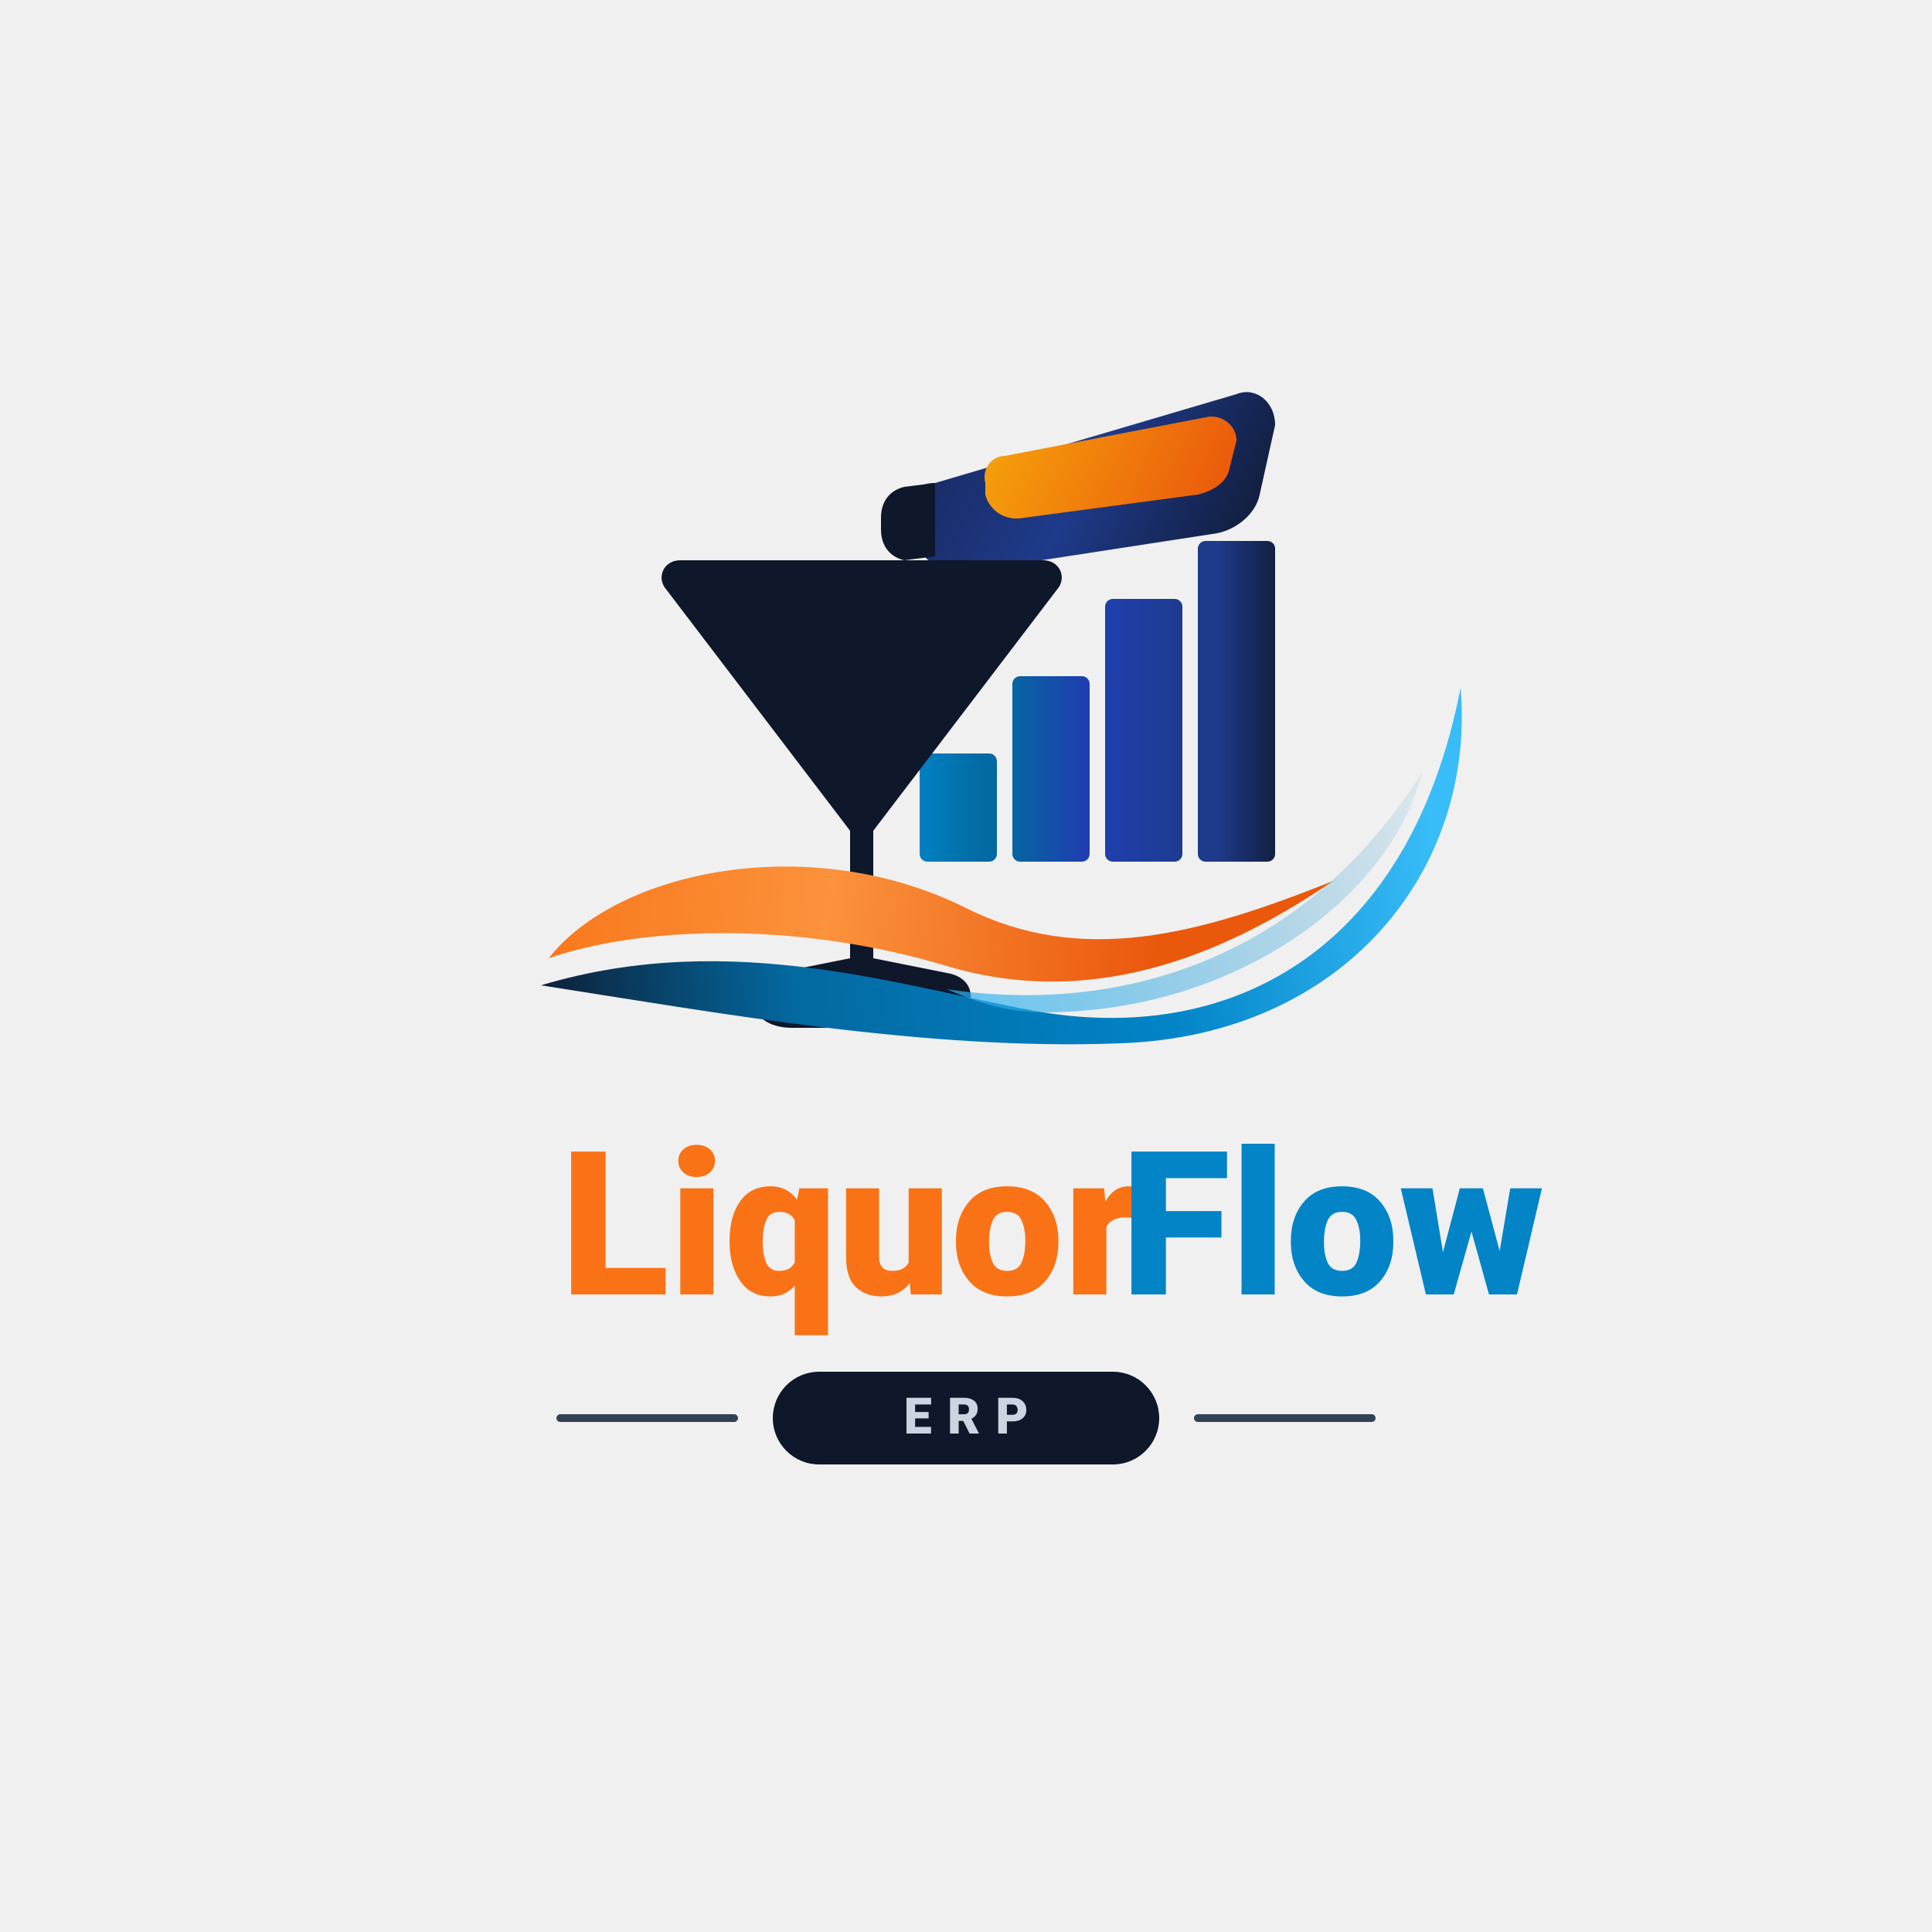
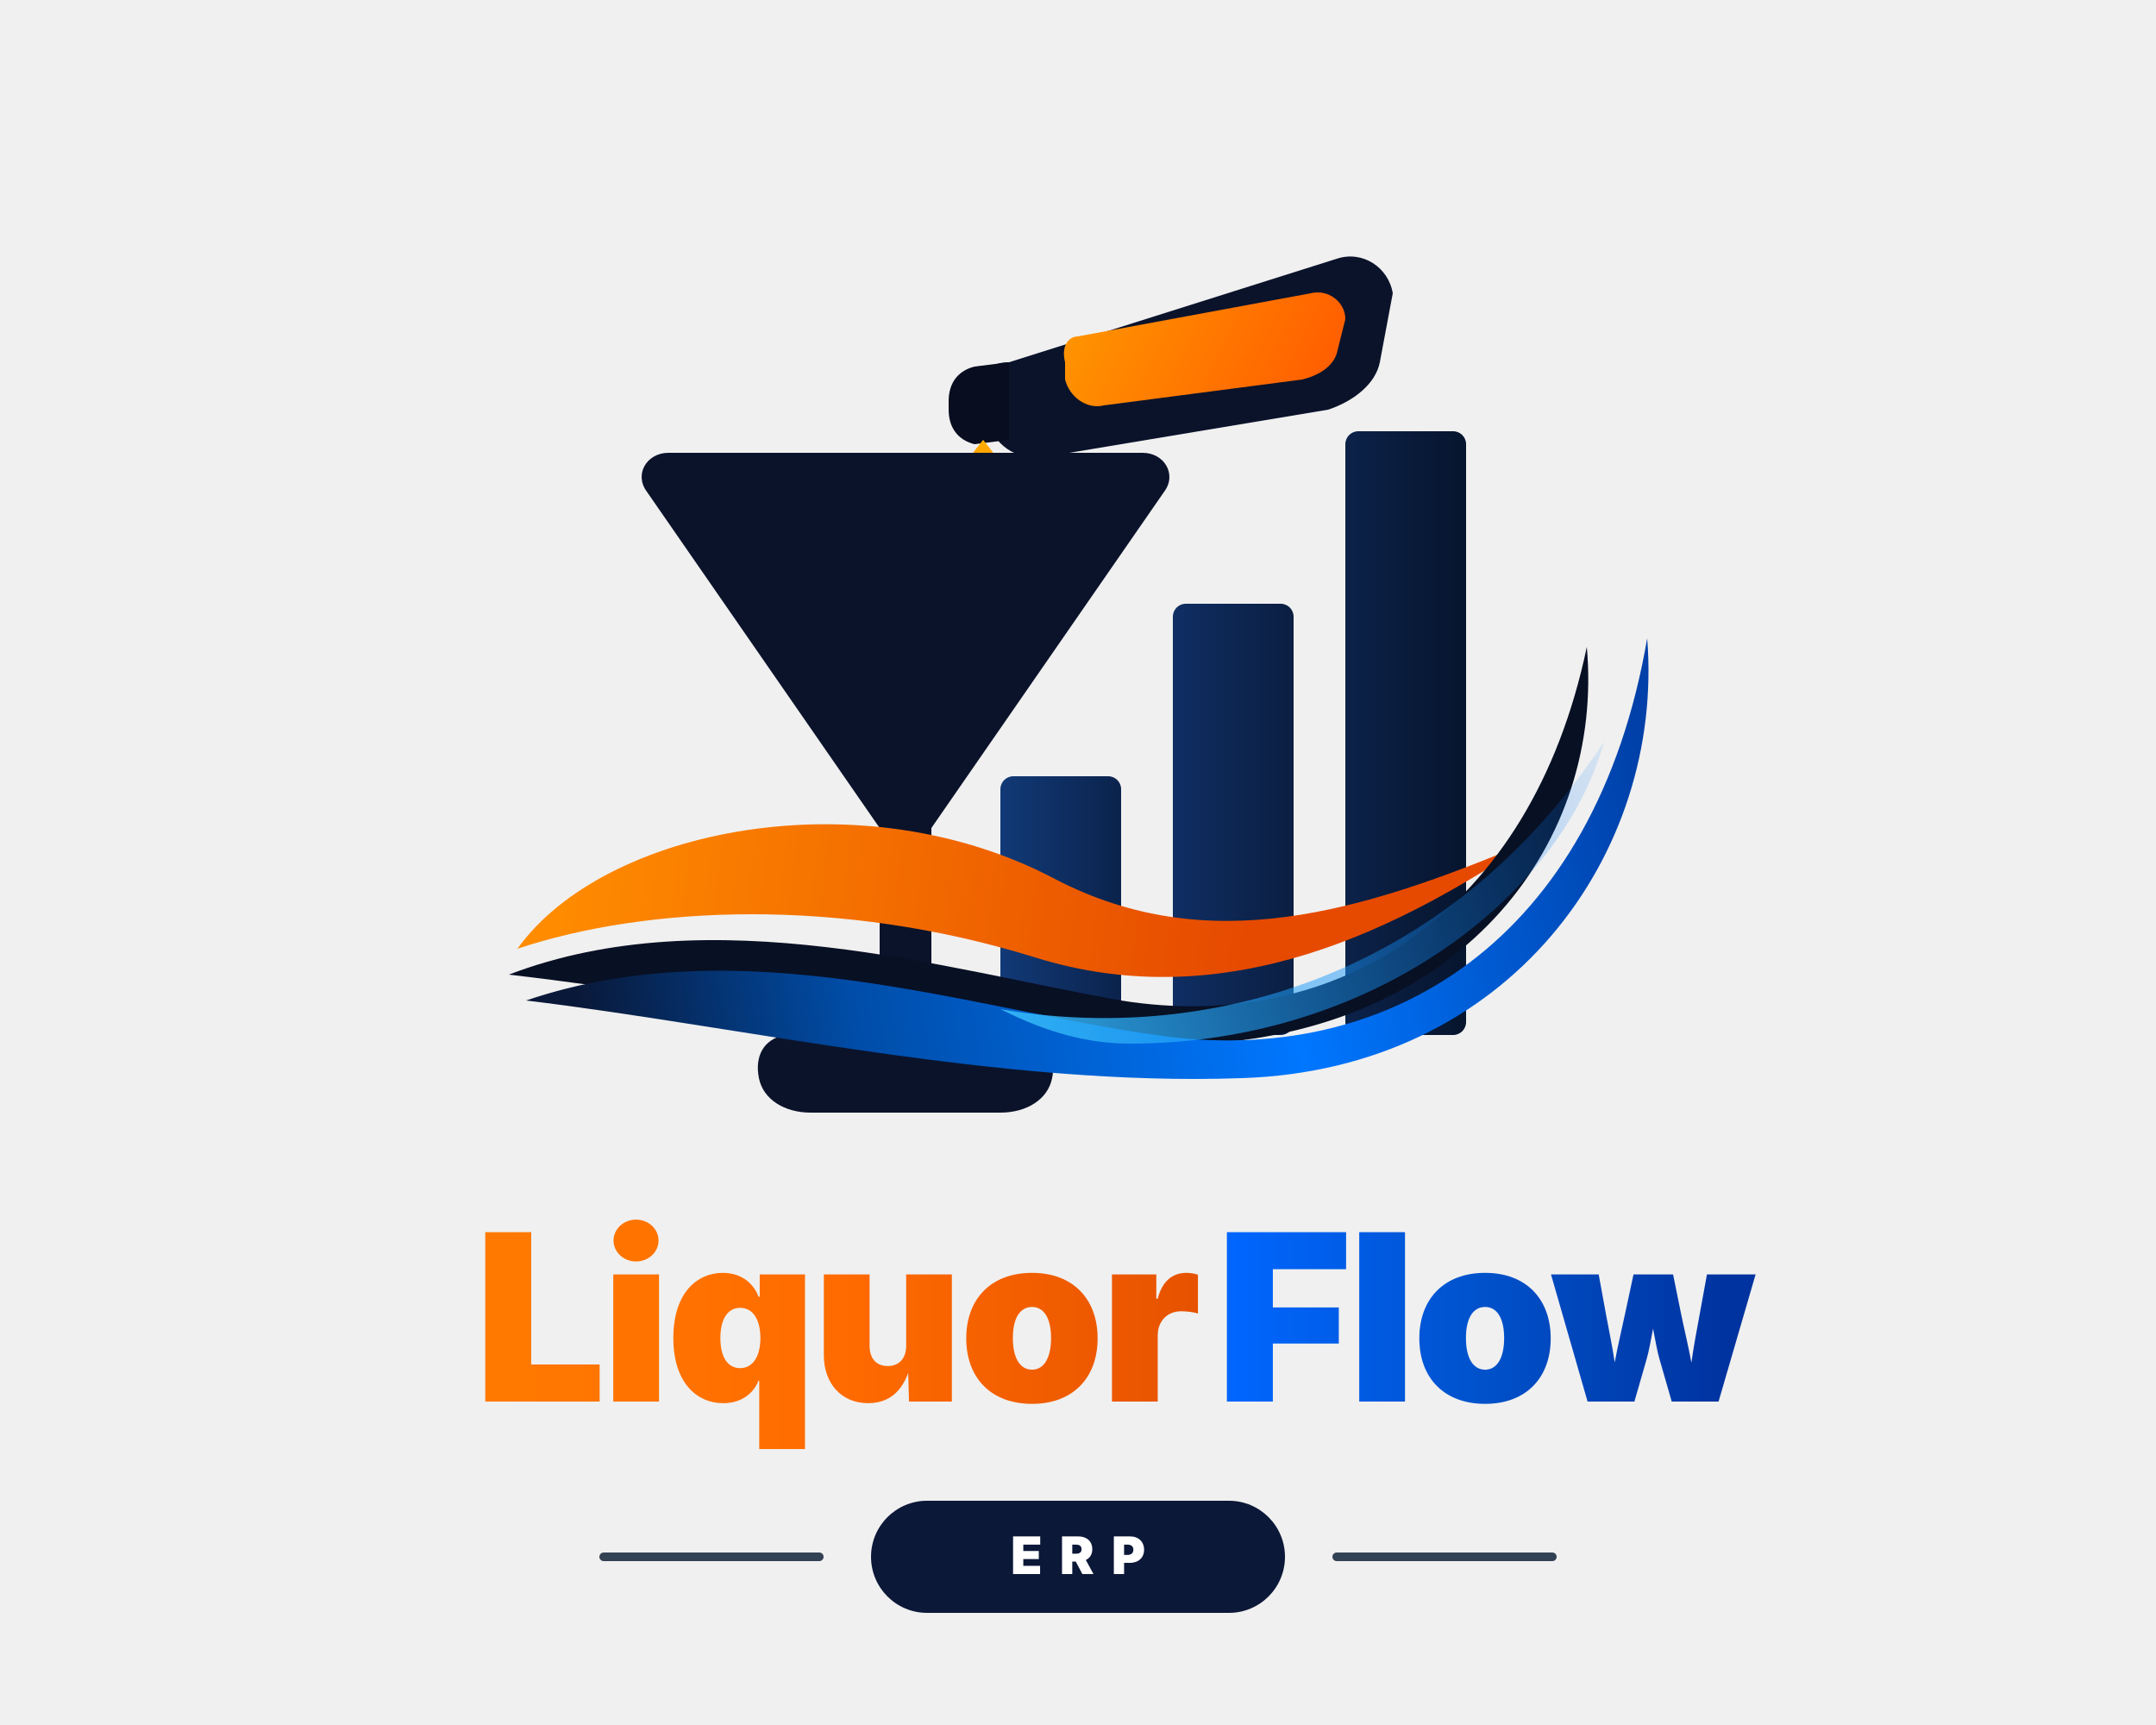
- <svg xmlns="http://www.w3.org/2000/svg" viewBox="0 0 500 500" fill="none">
+ <svg xmlns="http://www.w3.org/2000/svg" viewBox="0 0 500 400" fill="none">
  <defs>
-     <linearGradient id="lf_bottle_dark" x1="230" y1="100" x2="330" y2="150" gradientUnits="userSpaceOnUse">
-       <stop offset="0%" stop-color="#172554" />
-       <stop offset="50%" stop-color="#1e3a8a" />
-       <stop offset="100%" stop-color="#0f172a" />
+     <linearGradient id="lf_v_bottle_liq" x1="240" y1="70" x2="310" y2="105" gradientUnits="userSpaceOnUse">
+       <stop offset="0%" stop-color="#FF9D00" />
+       <stop offset="100%" stop-color="#FF5500" />
    </linearGradient>
-     <linearGradient id="lf_bottle_liquid" x1="260" y1="110" x2="315" y2="135" gradientUnits="userSpaceOnUse">
-       <stop offset="0%" stop-color="#f59e0b" />
-       <stop offset="100%" stop-color="#ea580c" />
+     <linearGradient id="lf_v_drop" x1="228" y1="95" x2="228" y2="128" gradientUnits="userSpaceOnUse">
+       <stop offset="0%" stop-color="#FFC700" />
+       <stop offset="100%" stop-color="#FF5500" />
    </linearGradient>
-     <linearGradient id="lf_drop" x1="228" y1="140" x2="228" y2="160" gradientUnits="userSpaceOnUse">
-       <stop offset="0%" stop-color="#fbbf24" />
-       <stop offset="100%" stop-color="#ea580c" />
+     <linearGradient id="lf_v_glass_liq" x1="160" y1="110" x2="255" y2="185" gradientUnits="userSpaceOnUse">
+       <stop offset="0%" stop-color="#FFBA00" />
+       <stop offset="50%" stop-color="#FF6B00" />
+       <stop offset="100%" stop-color="#D93800" />
    </linearGradient>
-     <linearGradient id="lf_glass_liquid" x1="165" y1="160" x2="250" y2="210" gradientUnits="userSpaceOnUse">
-       <stop offset="0%" stop-color="#fbbf24" />
-       <stop offset="60%" stop-color="#f97316" />
-       <stop offset="100%" stop-color="#dc2626" />
+     <linearGradient id="lf_v_bar1" x1="230" y1="180" x2="260" y2="180" gradientUnits="userSpaceOnUse">
+       <stop offset="0%" stop-color="#123B7A" />
+       <stop offset="100%" stop-color="#0B234C" />
    </linearGradient>
-     <linearGradient id="lf_bar_1" x1="235" y1="200" x2="255" y2="200" gradientUnits="userSpaceOnUse">
-       <stop offset="0%" stop-color="#0284c7" />
-       <stop offset="100%" stop-color="#0369a1" />
+     <linearGradient id="lf_v_bar2" x1="272" y1="140" x2="304" y2="140" gradientUnits="userSpaceOnUse">
+       <stop offset="0%" stop-color="#0F2E63" />
+       <stop offset="100%" stop-color="#0A1C3C" />
    </linearGradient>
-     <linearGradient id="lf_bar_2" x1="260" y1="180" x2="280" y2="180" gradientUnits="userSpaceOnUse">
-       <stop offset="0%" stop-color="#0369a1" />
-       <stop offset="100%" stop-color="#1e40af" />
+     <linearGradient id="lf_v_bar3" x1="314" y1="100" x2="346" y2="100" gradientUnits="userSpaceOnUse">
+       <stop offset="0%" stop-color="#0B2147" />
+       <stop offset="100%" stop-color="#061228" />
    </linearGradient>
-     <linearGradient id="lf_bar_3" x1="285" y1="150" x2="310" y2="150" gradientUnits="userSpaceOnUse">
-       <stop offset="0%" stop-color="#1e40af" />
-       <stop offset="100%" stop-color="#1e3a8a" />
+     <linearGradient id="lf_v_wave_orange" x1="130" y1="190" x2="290" y2="210" gradientUnits="userSpaceOnUse">
+       <stop offset="0%" stop-color="#FF8C00" />
+       <stop offset="100%" stop-color="#E64A00" />
    </linearGradient>
-     <linearGradient id="lf_bar_4" x1="315" y1="130" x2="335" y2="130" gradientUnits="userSpaceOnUse">
-       <stop offset="0%" stop-color="#1e3a8a" />
-       <stop offset="100%" stop-color="#0f172a" />
+     <linearGradient id="lf_v_wave_blue" x1="130" y1="210" x2="380" y2="170" gradientUnits="userSpaceOnUse">
+       <stop offset="0%" stop-color="#091838" />
+       <stop offset="25%" stop-color="#004DA8" />
+       <stop offset="65%" stop-color="#0077FF" />
+       <stop offset="100%" stop-color="#0040A8" />
    </linearGradient>
-     <linearGradient id="lf_wave_orange" x1="130" y1="220" x2="300" y2="240" gradientUnits="userSpaceOnUse">
-       <stop offset="0%" stop-color="#f97316" />
-       <stop offset="50%" stop-color="#fb923c" />
-       <stop offset="100%" stop-color="#ea580c" />
+     <linearGradient id="lf_v_wave_highlight" x1="220" y1="205" x2="370" y2="160" gradientUnits="userSpaceOnUse">
+       <stop offset="0%" stop-color="#38BDF8" stop-opacity="0.9" />
+       <stop offset="100%" stop-color="#0077FF" stop-opacity="0.1" />
    </linearGradient>
-     <linearGradient id="lf_wave_blue" x1="130" y1="240" x2="370" y2="210" gradientUnits="userSpaceOnUse">
-       <stop offset="0%" stop-color="#0f172a" />
-       <stop offset="30%" stop-color="#0369a1" />
-       <stop offset="70%" stop-color="#0284c7" />
-       <stop offset="100%" stop-color="#38bdf8" />
+     <linearGradient id="lf_txt_liquor" x1="110" y1="310" x2="280" y2="310" gradientUnits="userSpaceOnUse">
+       <stop offset="0%" stop-color="#FF7A00" />
+       <stop offset="50%" stop-color="#FF6B00" />
+       <stop offset="100%" stop-color="#E65100" />
    </linearGradient>
-     <linearGradient id="lf_wave_blue_highlight" x1="220" y1="225" x2="365" y2="200" gradientUnits="userSpaceOnUse">
-       <stop offset="0%" stop-color="#38bdf8" stop-opacity="0.8" />
-       <stop offset="100%" stop-color="#0284c7" stop-opacity="0.1" />
+     <linearGradient id="lf_txt_flow" x1="285" y1="310" x2="400" y2="310" gradientUnits="userSpaceOnUse">
+       <stop offset="0%" stop-color="#0066FF" />
+       <stop offset="50%" stop-color="#0052CC" />
+       <stop offset="100%" stop-color="#0033A0" />
    </linearGradient>
  </defs>
-   <rect x="238" y="195" width="20" height="28" rx="2" fill="url(#lf_bar_1)" />
-   <rect x="262" y="175" width="20" height="48" rx="2" fill="url(#lf_bar_2)" />
-   <rect x="286" y="155" width="20" height="68" rx="2" fill="url(#lf_bar_3)" />
-   <rect x="310" y="140" width="20" height="83" rx="2" fill="url(#lf_bar_4)" />
-   <g id="lf_bottle">
-     <path d="M242 125 L320 102 C325 100 330 104 330 110 L326 128 C325 133 320 137 315 138 L250 148 C244 149 238 145 237 139 L236 131 C235 127 238 125 242 125 Z" fill="url(#lf_bottle_dark)" />
-     <path d="M242 125 L234 126 C230 127 228 130 228 134 L228 137 C228 141 230 144 234 145 L242 144 Z" fill="#0f172a" />
-     <path d="M260 118 L312 108 C316 107 320 110 320 114 L318 122 C317 125 314 127 310 128 L265 134 C260 135 256 132 255 128 L255 125 C254 121 257 118 260 118 Z" fill="url(#lf_bottle_liquid)" />
+   <rect x="232" y="180" width="28" height="60" rx="3" fill="url(#lf_v_bar1)" />
+   <rect x="272" y="140" width="28" height="100" rx="3" fill="url(#lf_v_bar2)" />
+   <rect x="312" y="100" width="28" height="140" rx="3" fill="url(#lf_v_bar3)" />
+   <g id="lf_pouring_bottle">
+     <path d="M234 84 L310 60 C316 58 322 62 323 68 L320 84 C319 89 314 93 308 95 L242 106 C236 107 230 103 229 97 L228 90 C227 86 230 84 234 84 Z" fill="#0B132B" />
+     <path d="M234 84 L226 85 C222 86 220 89 220 93 L220 95 C220 99 222 102 226 103 L234 102 Z" fill="#080D1F" />
+     <path d="M250 78 L304 68 C308 67 312 70 312 74 L310 82 C309 85 306 87 302 88 L256 94 C252 95 248 92 247 88 L247 84 C246 80 248 78 250 78 Z" fill="url(#lf_v_bottle_liq)" />
  </g>
-   <path d="M228 145 C228 145 224 153 224 156 C224 159 226 161 228 161 C230 161 232 159 232 156 C232 153 228 145 228 145 Z" fill="url(#lf_drop)" />
-   <g id="lf_glass">
-     <path d="M188 164 L258 164 C256 172 232 208 223 208 C214 208 190 172 188 164 Z" fill="url(#lf_glass_liquid)" />
-     <circle cx="210" cy="182" r="3" fill="#fef08a" opacity="0.8" />
-     <circle cx="220" cy="190" r="2.5" fill="#fef08a" opacity="0.7" />
-     <circle cx="228" cy="178" r="3.5" fill="#fef08a" opacity="0.9" />
-     <path d="M185 164 C190 160 256 160 261 164 C256 168 190 168 185 164 Z" fill="#fef08a" />
-     <path d="M172 152 L220 215 L220 248 L200 252 C196 253 194 256 195 260 C196 264 200 266 205 266 L241 266 C246 266 250 264 251 260 C252 256 250 253 246 252 L226 248 L226 215 L274 152 C276 149 274 145 270 145 L176 145 C172 145 170 149 172 152 Z" fill="#0f172a" />
-     <path d="M182 153 L223 206 L264 153 Z" fill="#0f172a" opacity="0.15" />
+   <path d="M228 102 C228 102 218 114 218 120 C218 126 222 130 228 130 C234 130 238 126 238 120 C238 114 228 102 228 102 Z" fill="url(#lf_v_drop)" />
+   <g id="lf_martini_glass">
+     <path d="M166 128 L250 128 C248 138 222 182 210 182 C198 182 170 138 166 128 Z" fill="url(#lf_v_glass_liq)" />
+     <circle cx="192" cy="150" r="4.5" fill="#FFE800" opacity="0.95" />
+     <circle cx="204" cy="162" r="3.5" fill="#FFE800" opacity="0.9" />
+     <circle cx="216" cy="144" r="5" fill="#FFE800" opacity="0.95" />
+     <path d="M163 128 C168 124 248 124 253 128 C248 132 168 132 163 128 Z" fill="#FFE800" />
+     <path d="M150 114 L204 192 L204 235 L182 240 C177 241 175 245 176 250 C177 255 182 258 188 258 L232 258 C238 258 243 255 244 250 C245 245 243 241 238 240 L216 235 L216 192 L270 114 C273 110 270 105 265 105 L155 105 C150 105 147 110 150 114 Z" fill="#0B132B" />
+     <path d="M160 115 L210 180 L260 115 Z" fill="#0B132B" opacity="0.12" />
  </g>
-   <path d="M142 248 C160 225 210 215 250 235 C280 250 310 242 345 228 C320 245 285 262 245 250 C205 238 165 240 142 248 Z" fill="url(#lf_wave_orange)" />
-   <path d="M140 255 C190 240 235 256 270 262 C320 270 365 245 378 178 C382 225 348 268 290 270 C240 272 185 262 140 255 Z" fill="url(#lf_wave_blue)" />
-   <path d="M245 256 C285 262 335 252 368 200 C360 232 320 262 270 262 C260 262 252 259 245 256 Z" fill="url(#lf_wave_blue_highlight)" />
-   <text x="145" y="335" font-family="system-ui, -apple-system, 'Segoe UI', Roboto, sans-serif" font-weight="900" font-size="52" fill="#f97316">Liquor</text>
-   <text x="290" y="335" font-family="system-ui, -apple-system, 'Segoe UI', Roboto, sans-serif" font-weight="900" font-size="52" fill="#0284c7">Flow</text>
-   <rect x="200" y="355" width="100" height="24" rx="12" fill="#0f172a" />
-   <text x="250" y="371" font-family="system-ui, -apple-system, 'Segoe UI', Roboto, sans-serif" font-weight="800" font-size="13" fill="#cbd5e1" text-anchor="middle" letter-spacing="4">ERP</text>
-   <line x1="145" y1="367" x2="190" y2="367" stroke="#334155" stroke-width="2" stroke-linecap="round" />
-   <line x1="310" y1="367" x2="355" y2="367" stroke="#334155" stroke-width="2" stroke-linecap="round" />
+   <path d="M120 220 C140 192 200 180 245 204 C280 222 315 212 355 195 C325 215 285 236 240 222 C195 208 150 210 120 220 Z" fill="url(#lf_v_wave_orange)" />
+   <path d="M118 226 C165 208 220 225 260 232 C310 240 355 212 368 150 C372 195 340 238 280 242 C230 245 170 232 118 226 Z" fill="#081024" />
+   <path d="M122 232 C172 215 225 234 268 240 C322 248 370 218 382 148 C386 198 350 248 288 250 C232 252 172 238 122 232 Z" fill="url(#lf_v_wave_blue)" />
+   <path d="M232 234 C278 242 335 228 372 172 C362 208 318 242 262 242 C250 242 240 238 232 234 Z" fill="url(#lf_v_wave_highlight)" />
+   <text x="110" y="325" font-family="'Inter', system-ui, -apple-system, sans-serif" font-weight="900" font-size="54" fill="url(#lf_txt_liquor)" letter-spacing="-1">Liquor</text>
+   <text x="282" y="325" font-family="'Inter', system-ui, -apple-system, sans-serif" font-weight="900" font-size="54" fill="url(#lf_txt_flow)" letter-spacing="-1">Flow</text>
+   <rect x="202" y="348" width="96" height="26" rx="13" fill="#0C1838" />
+   <text x="250" y="365" font-family="'Inter', system-ui, -apple-system, sans-serif" font-weight="900" font-size="12" fill="#FFFFFF" text-anchor="middle" letter-spacing="4">ERP</text>
+   <line x1="140" y1="361" x2="190" y2="361" stroke="#334155" stroke-width="2" stroke-linecap="round" />
+   <line x1="310" y1="361" x2="360" y2="361" stroke="#334155" stroke-width="2" stroke-linecap="round" />
</svg>
